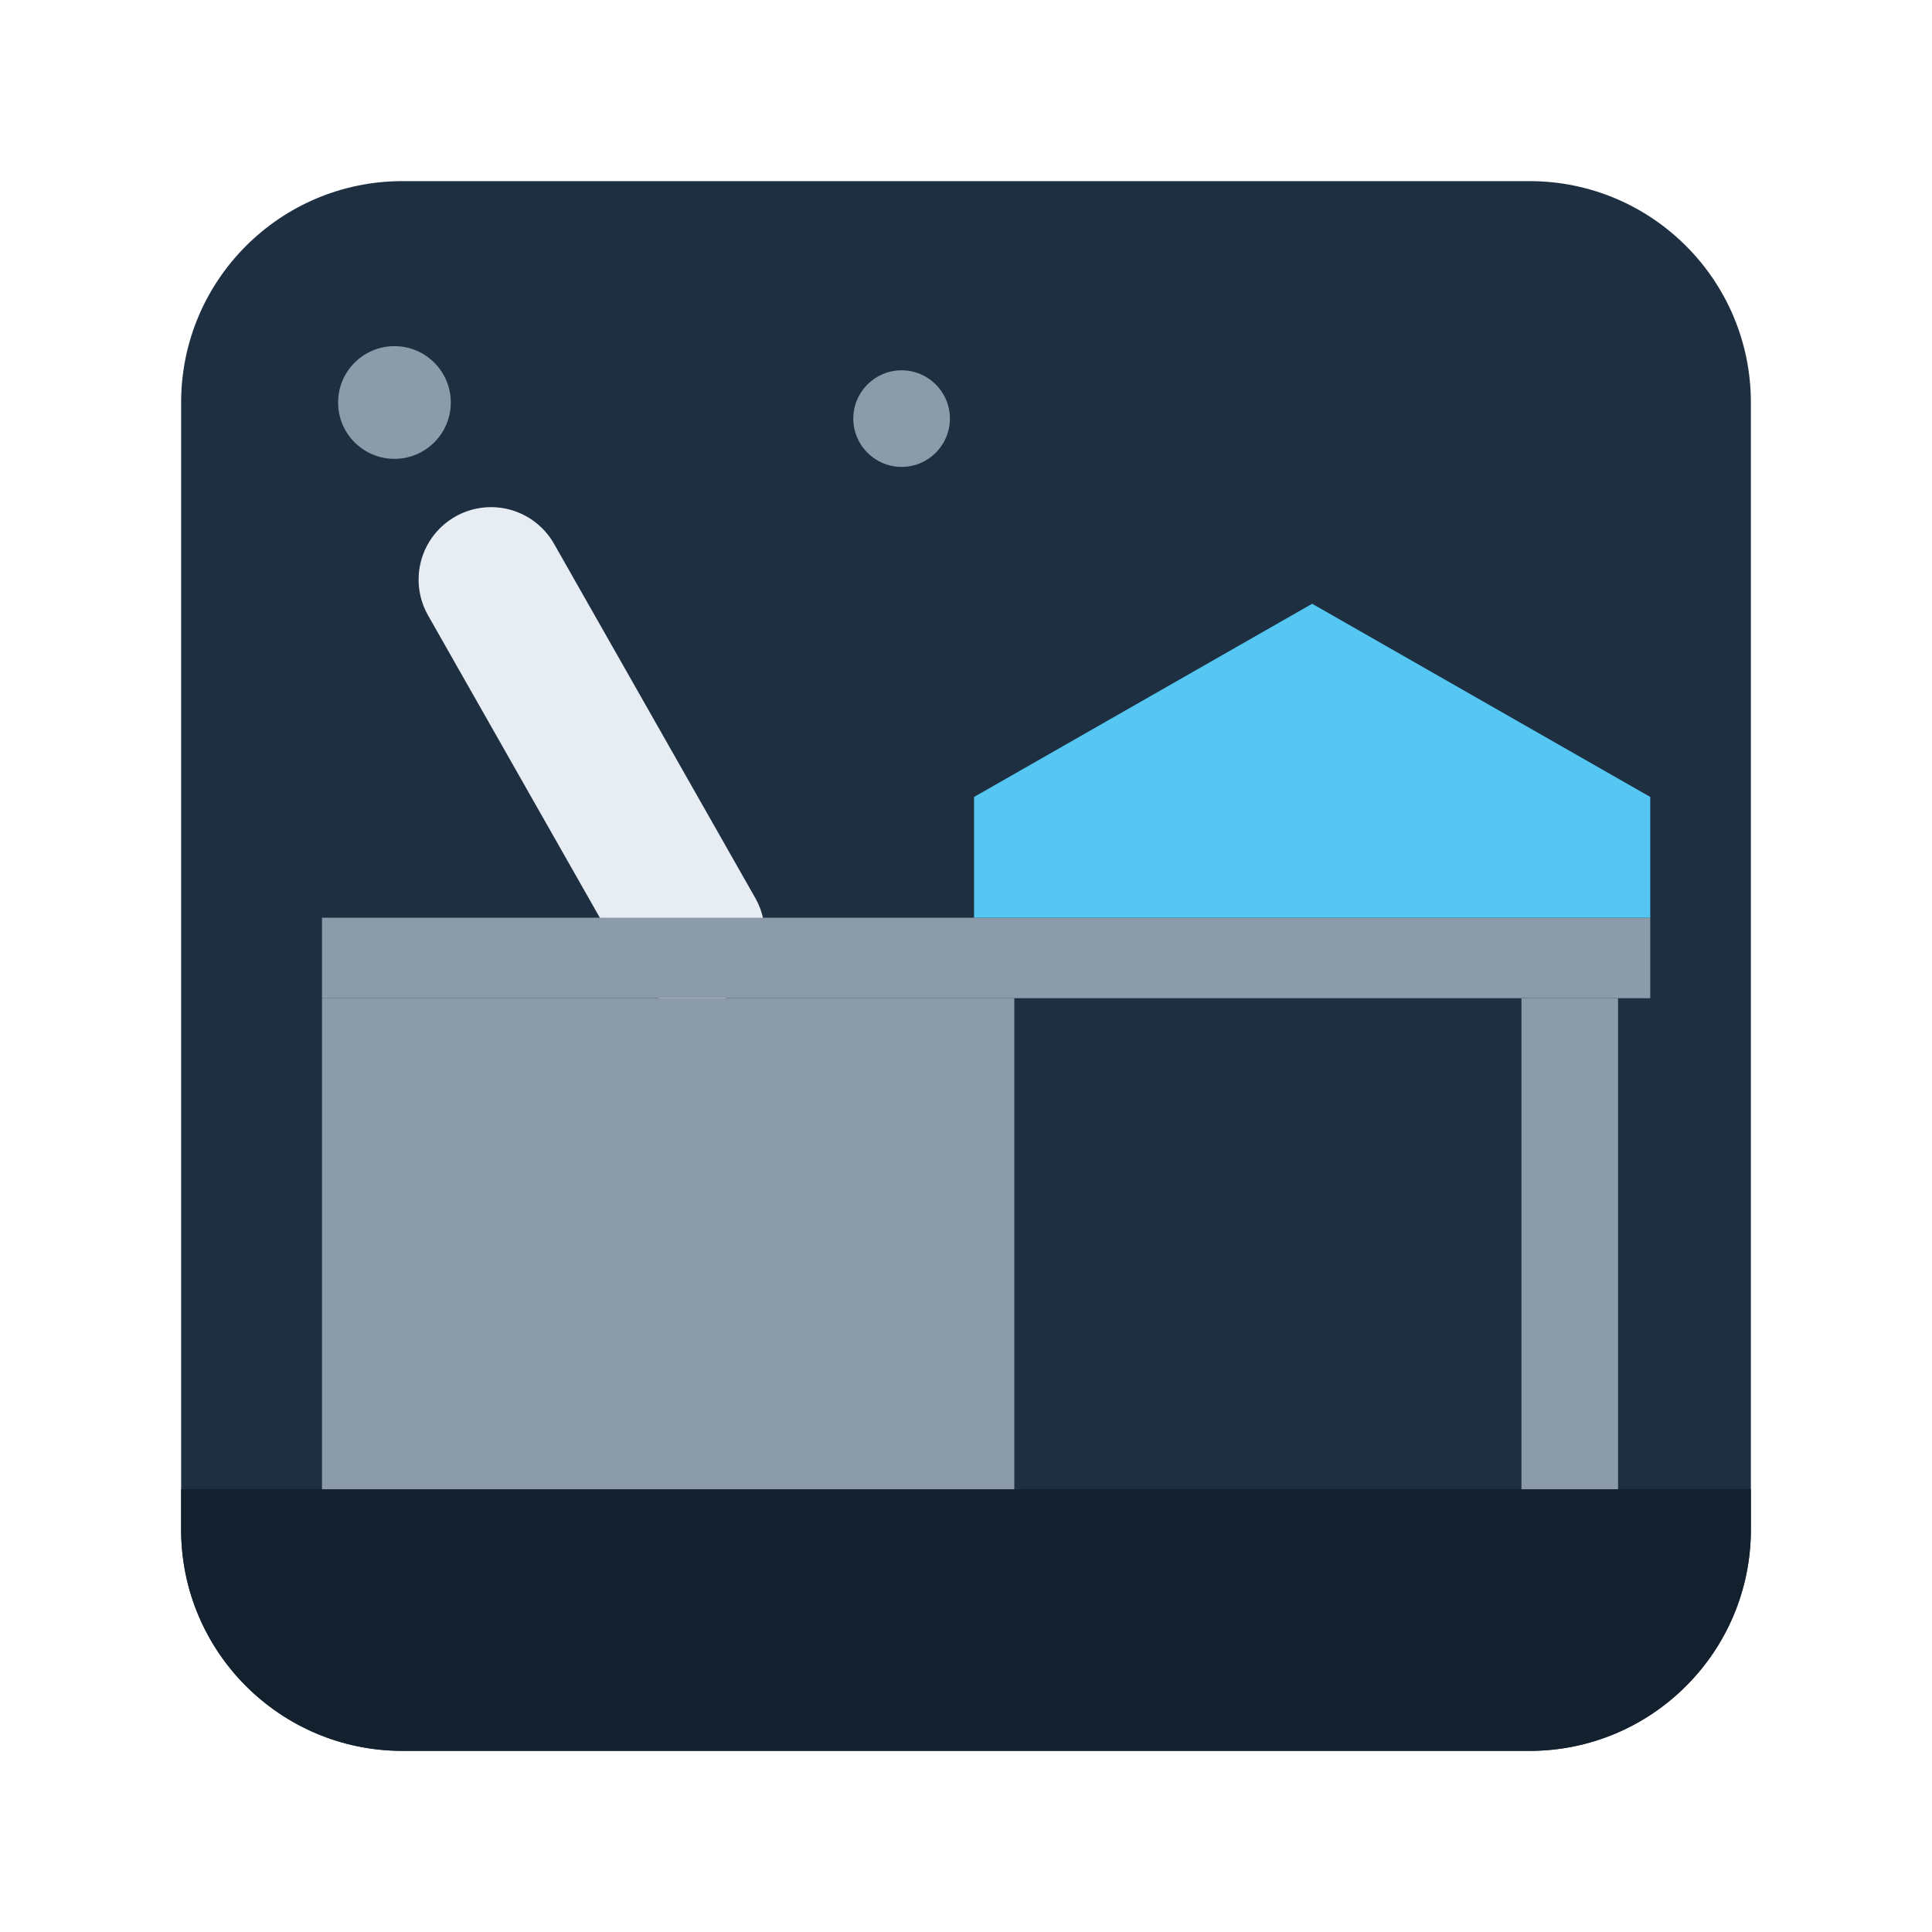
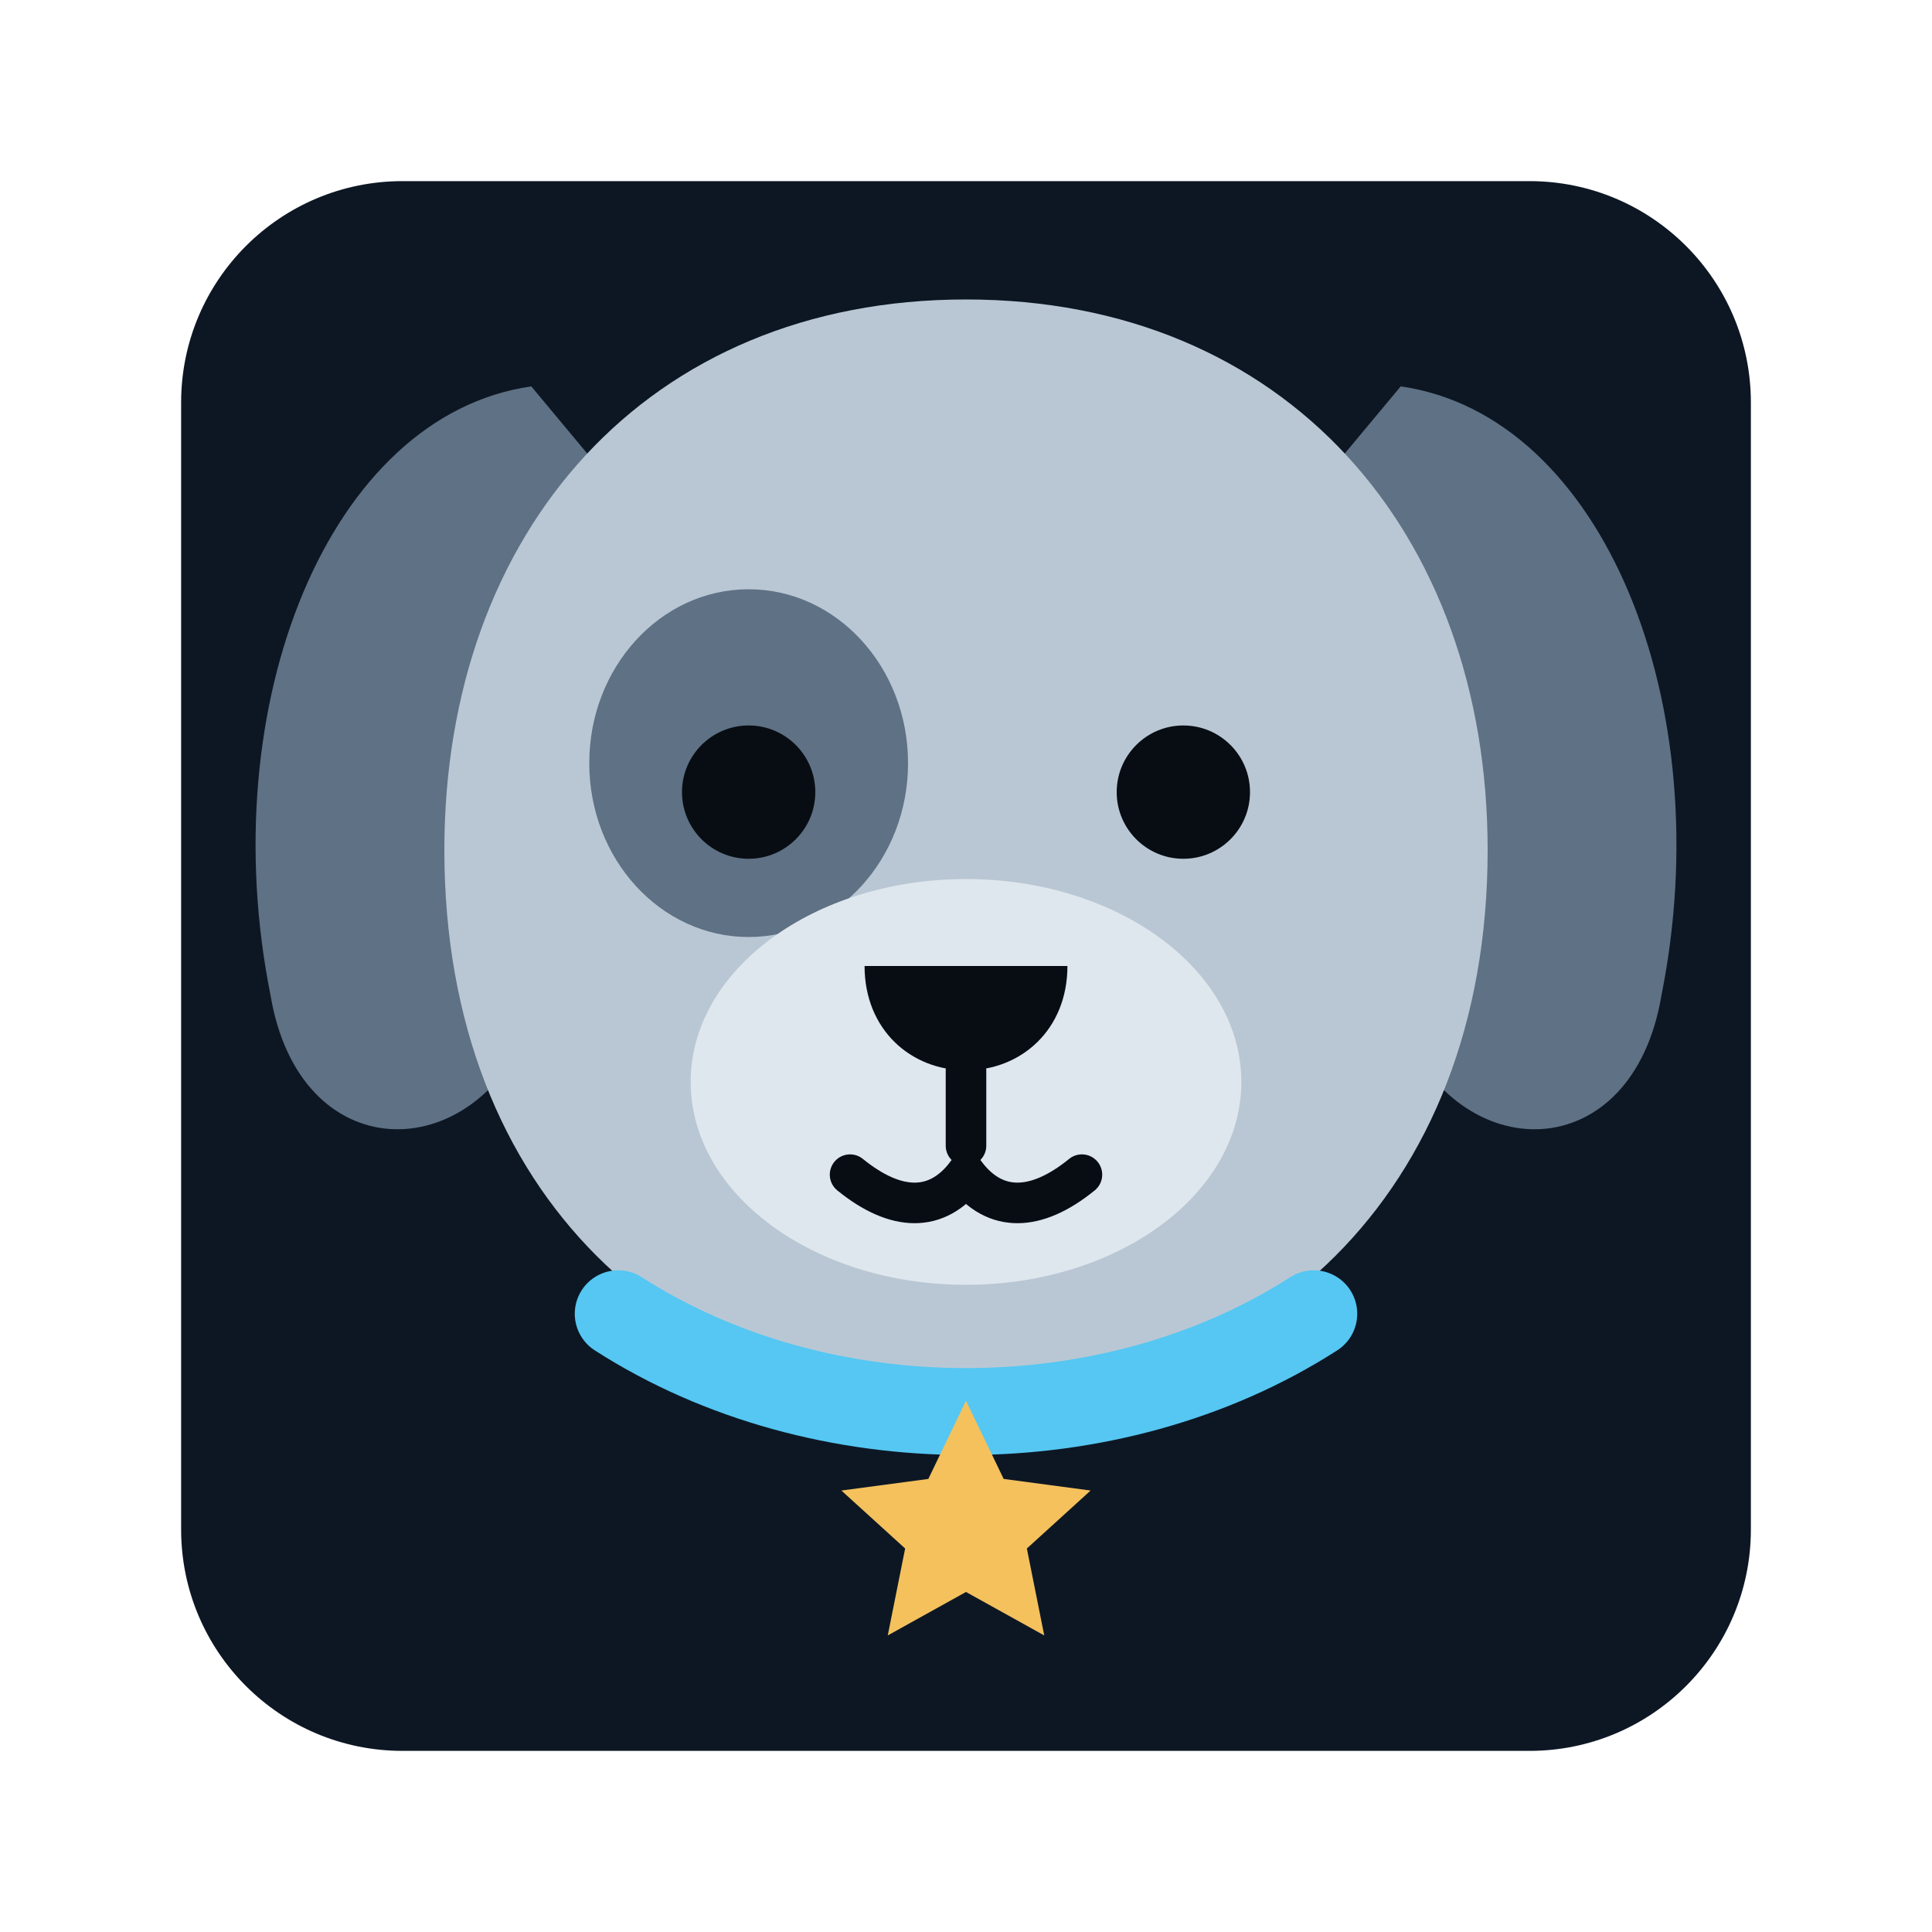
<svg xmlns="http://www.w3.org/2000/svg" width="24" height="24" viewBox="0 0 24 24">
-   <defs>
-     <clipPath id="rmfc">
-       <rect x="2.25" y="2.25" width="19.5" height="19.5" rx="2.75" />
-     </clipPath>
-   </defs>
-   <g clip-path="url(#rmfc)">
-     <rect x="2.25" y="2.25" width="19.5" height="19.5" fill="#1d2f41" />
-     <circle cx="4.9" cy="5" r=".7" fill="#8b9baa" />
-     <circle cx="11.2" cy="5.2" r=".6" fill="#8b9baa" />
-     <path d="M2.25 18.5H21.75V21.75H2.25Z" fill="#13212f" />
-     <path d="M8.6 11.6L6.1 7.2" fill="none" stroke="#e7edf3" stroke-width="1.8" stroke-linecap="round" />
-     <rect x="4" y="12.4" width="8.6" height="6.1" fill="#8b9baa" />
-     <rect x="18.9" y="12.4" width="1.2" height="6.1" fill="#8b9baa" />
-     <rect x="4" y="11.4" width="16.5" height="1" fill="#8b9baa" />
-     <path d="M12.1 11.4V9.9L16.3 7.5L20.5 9.9V11.4Z" fill="#55c7f2" />
+   <rect x="2.25" y="2.25" width="19.5" height="19.5" rx="2.75" fill="#0d1724" />
+   <g transform="translate(.48 -.6) scale(.36)">
+     <path d="M17 15c-7 1-11 11-9 21 1 6 7 6 9 1l5-16zM47 15c7 1 11 11 9 21-1 6-7 6-9 1l-5-16z" fill="#5f7184" />
+     <path d="M32 12c11 0 18 8 18 19 0 12-8 19-18 19s-18-7-18-19c0-11 7-19 18-19z" fill="#b9c7d4" />
+     <ellipse cx="24.5" cy="28" rx="5.5" ry="6" fill="#5f7184" />
+     <ellipse cx="32" cy="39" rx="9.5" ry="7" fill="#dfe7ee" />
+     <g fill="#080d14">
+       <circle cx="24.5" cy="29" r="2.3" />
+       <circle cx="39.5" cy="29" r="2.3" />
+       <path d="M28.5 35h7c0 2.2-1.6 3.6-3.5 3.6s-3.5-1.4-3.5-3.6z" />
+     </g>
+     <path d="M32 38.6v2.6m-4 1c1.6 1.3 3 1.3 4 0 1 1.3 2.4 1.3 4 0" fill="none" stroke="#080d14" stroke-width="1.4" stroke-linecap="round" />
+     <path d="M20 47c7 4.5 17 4.5 24 0" fill="none" stroke="#55c7f2" stroke-width="3" stroke-linecap="round" />
+     <path d="m32 50 1.3 2.7 3 .4-2.2 2 .6 3-2.7-1.5-2.7 1.5.6-3-2.2-2 3-.4z" fill="#f4c15d" />
  </g>
</svg>
